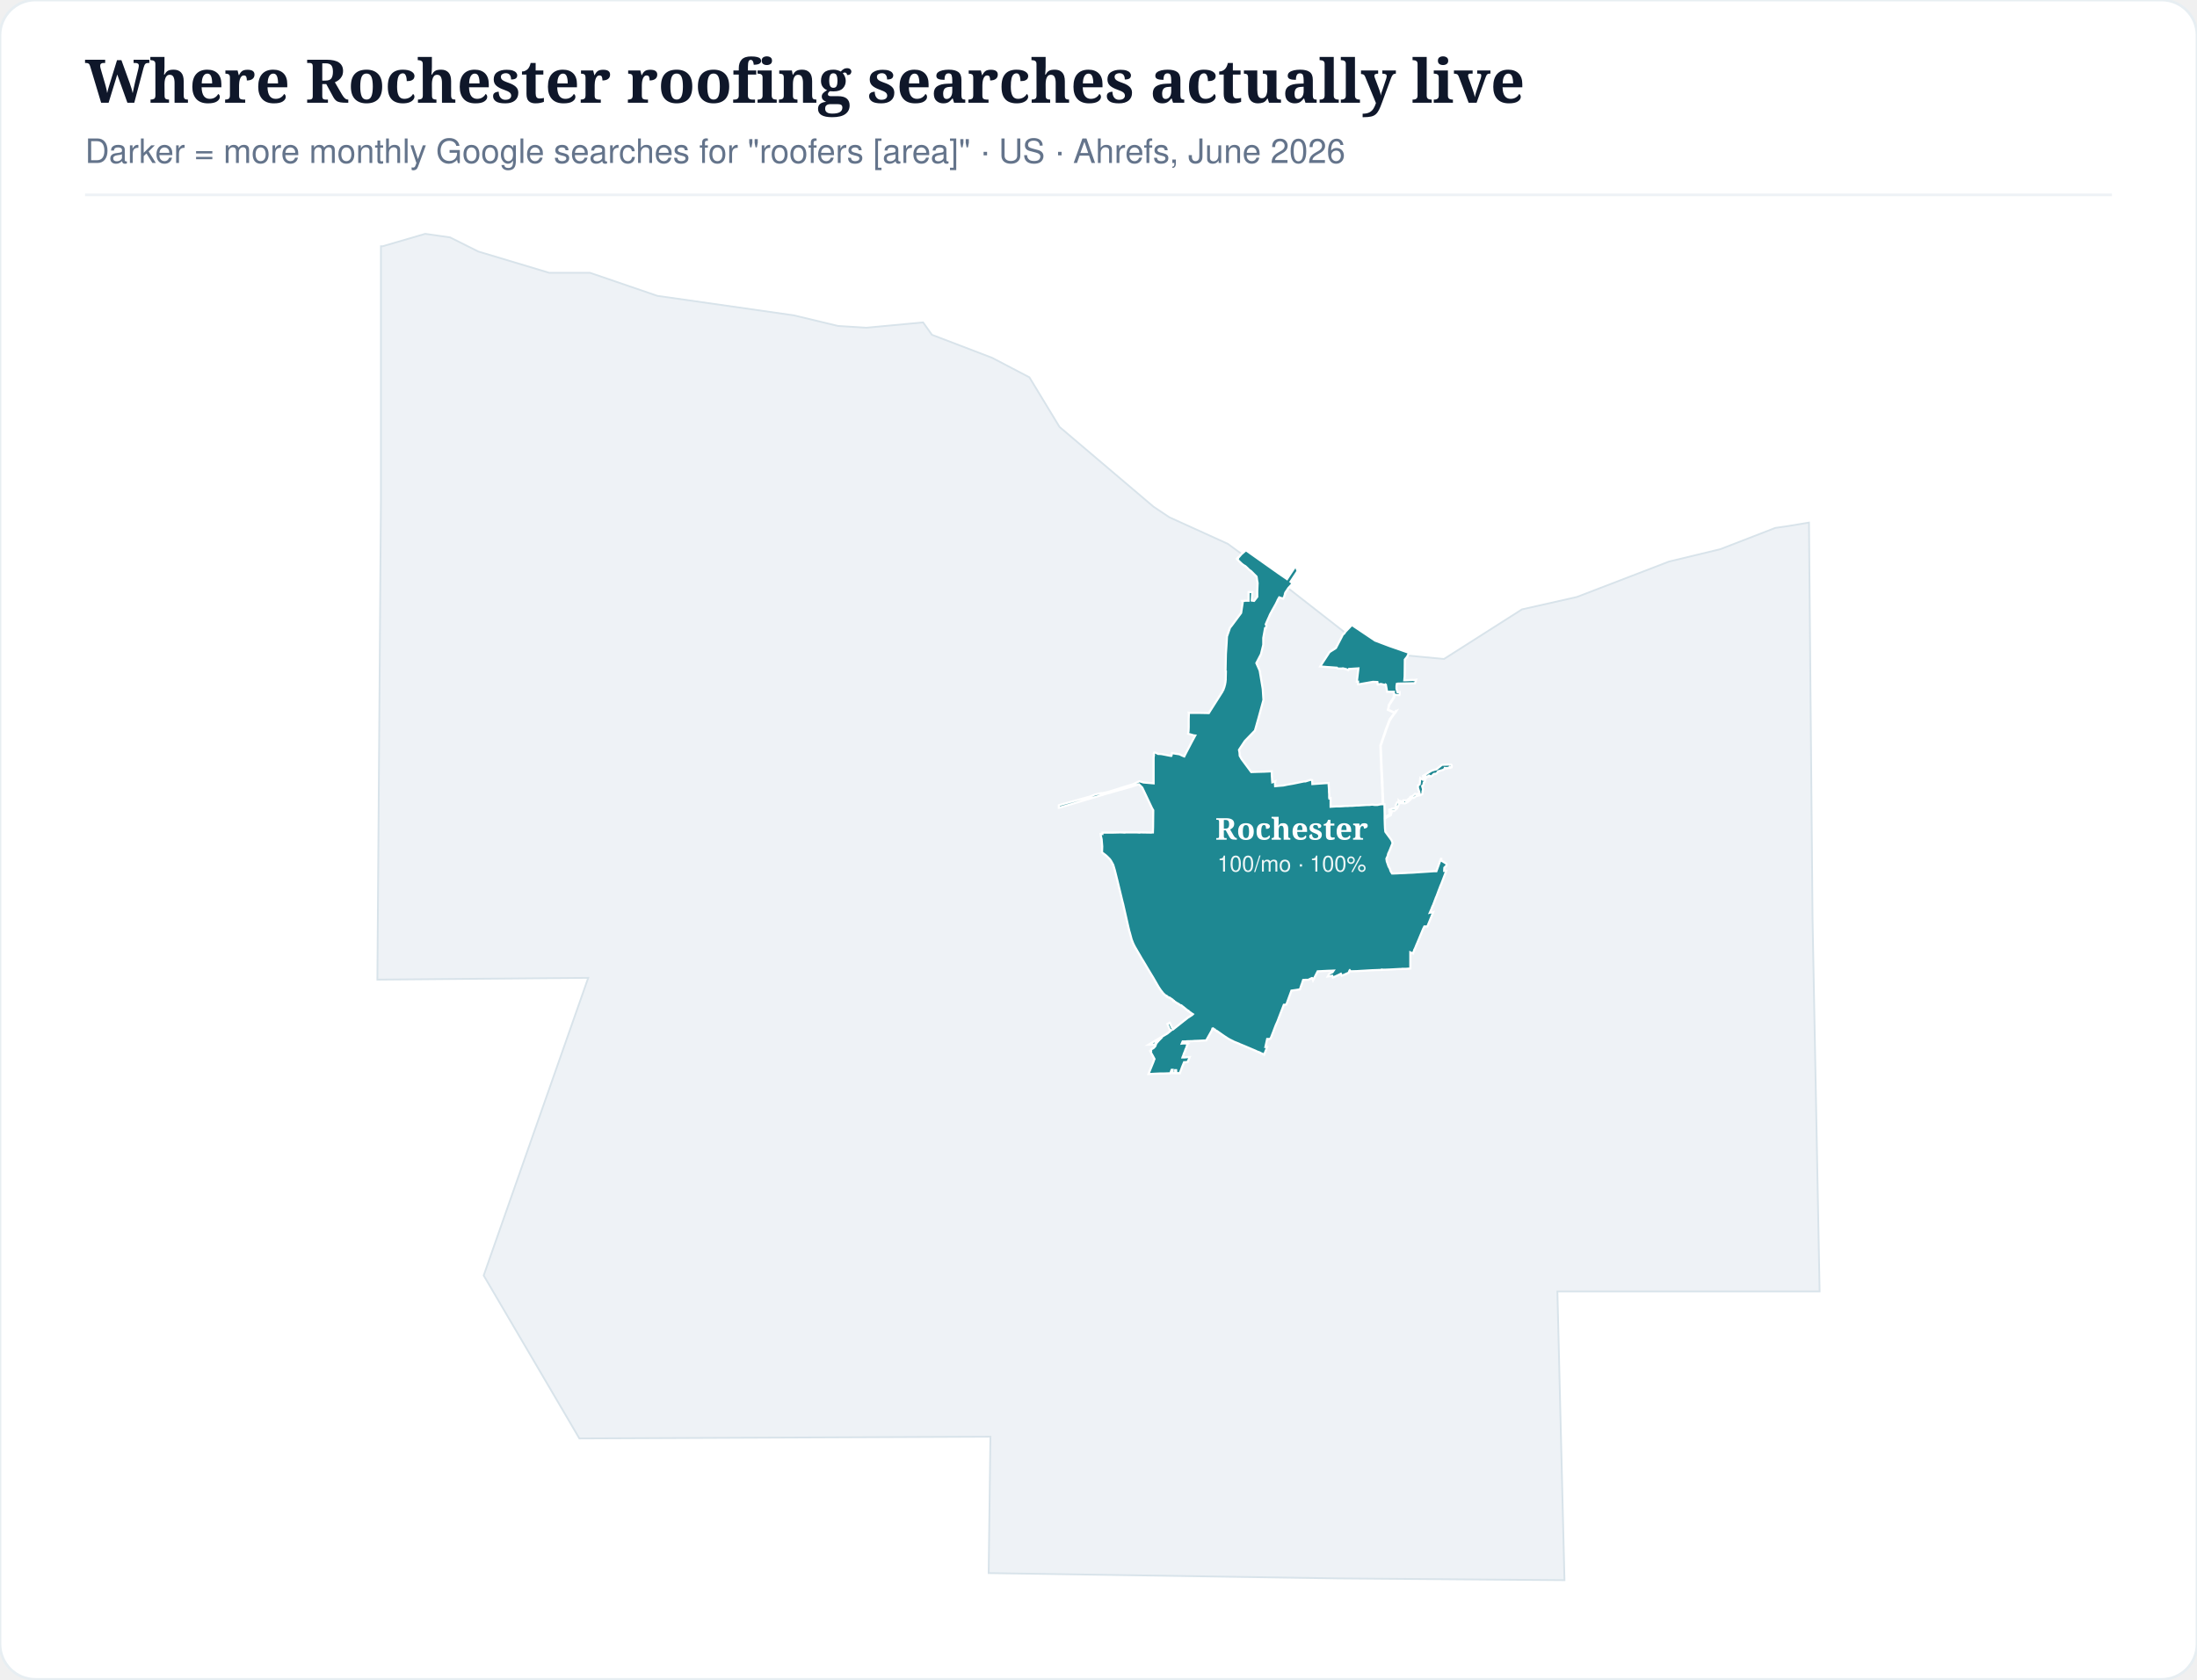
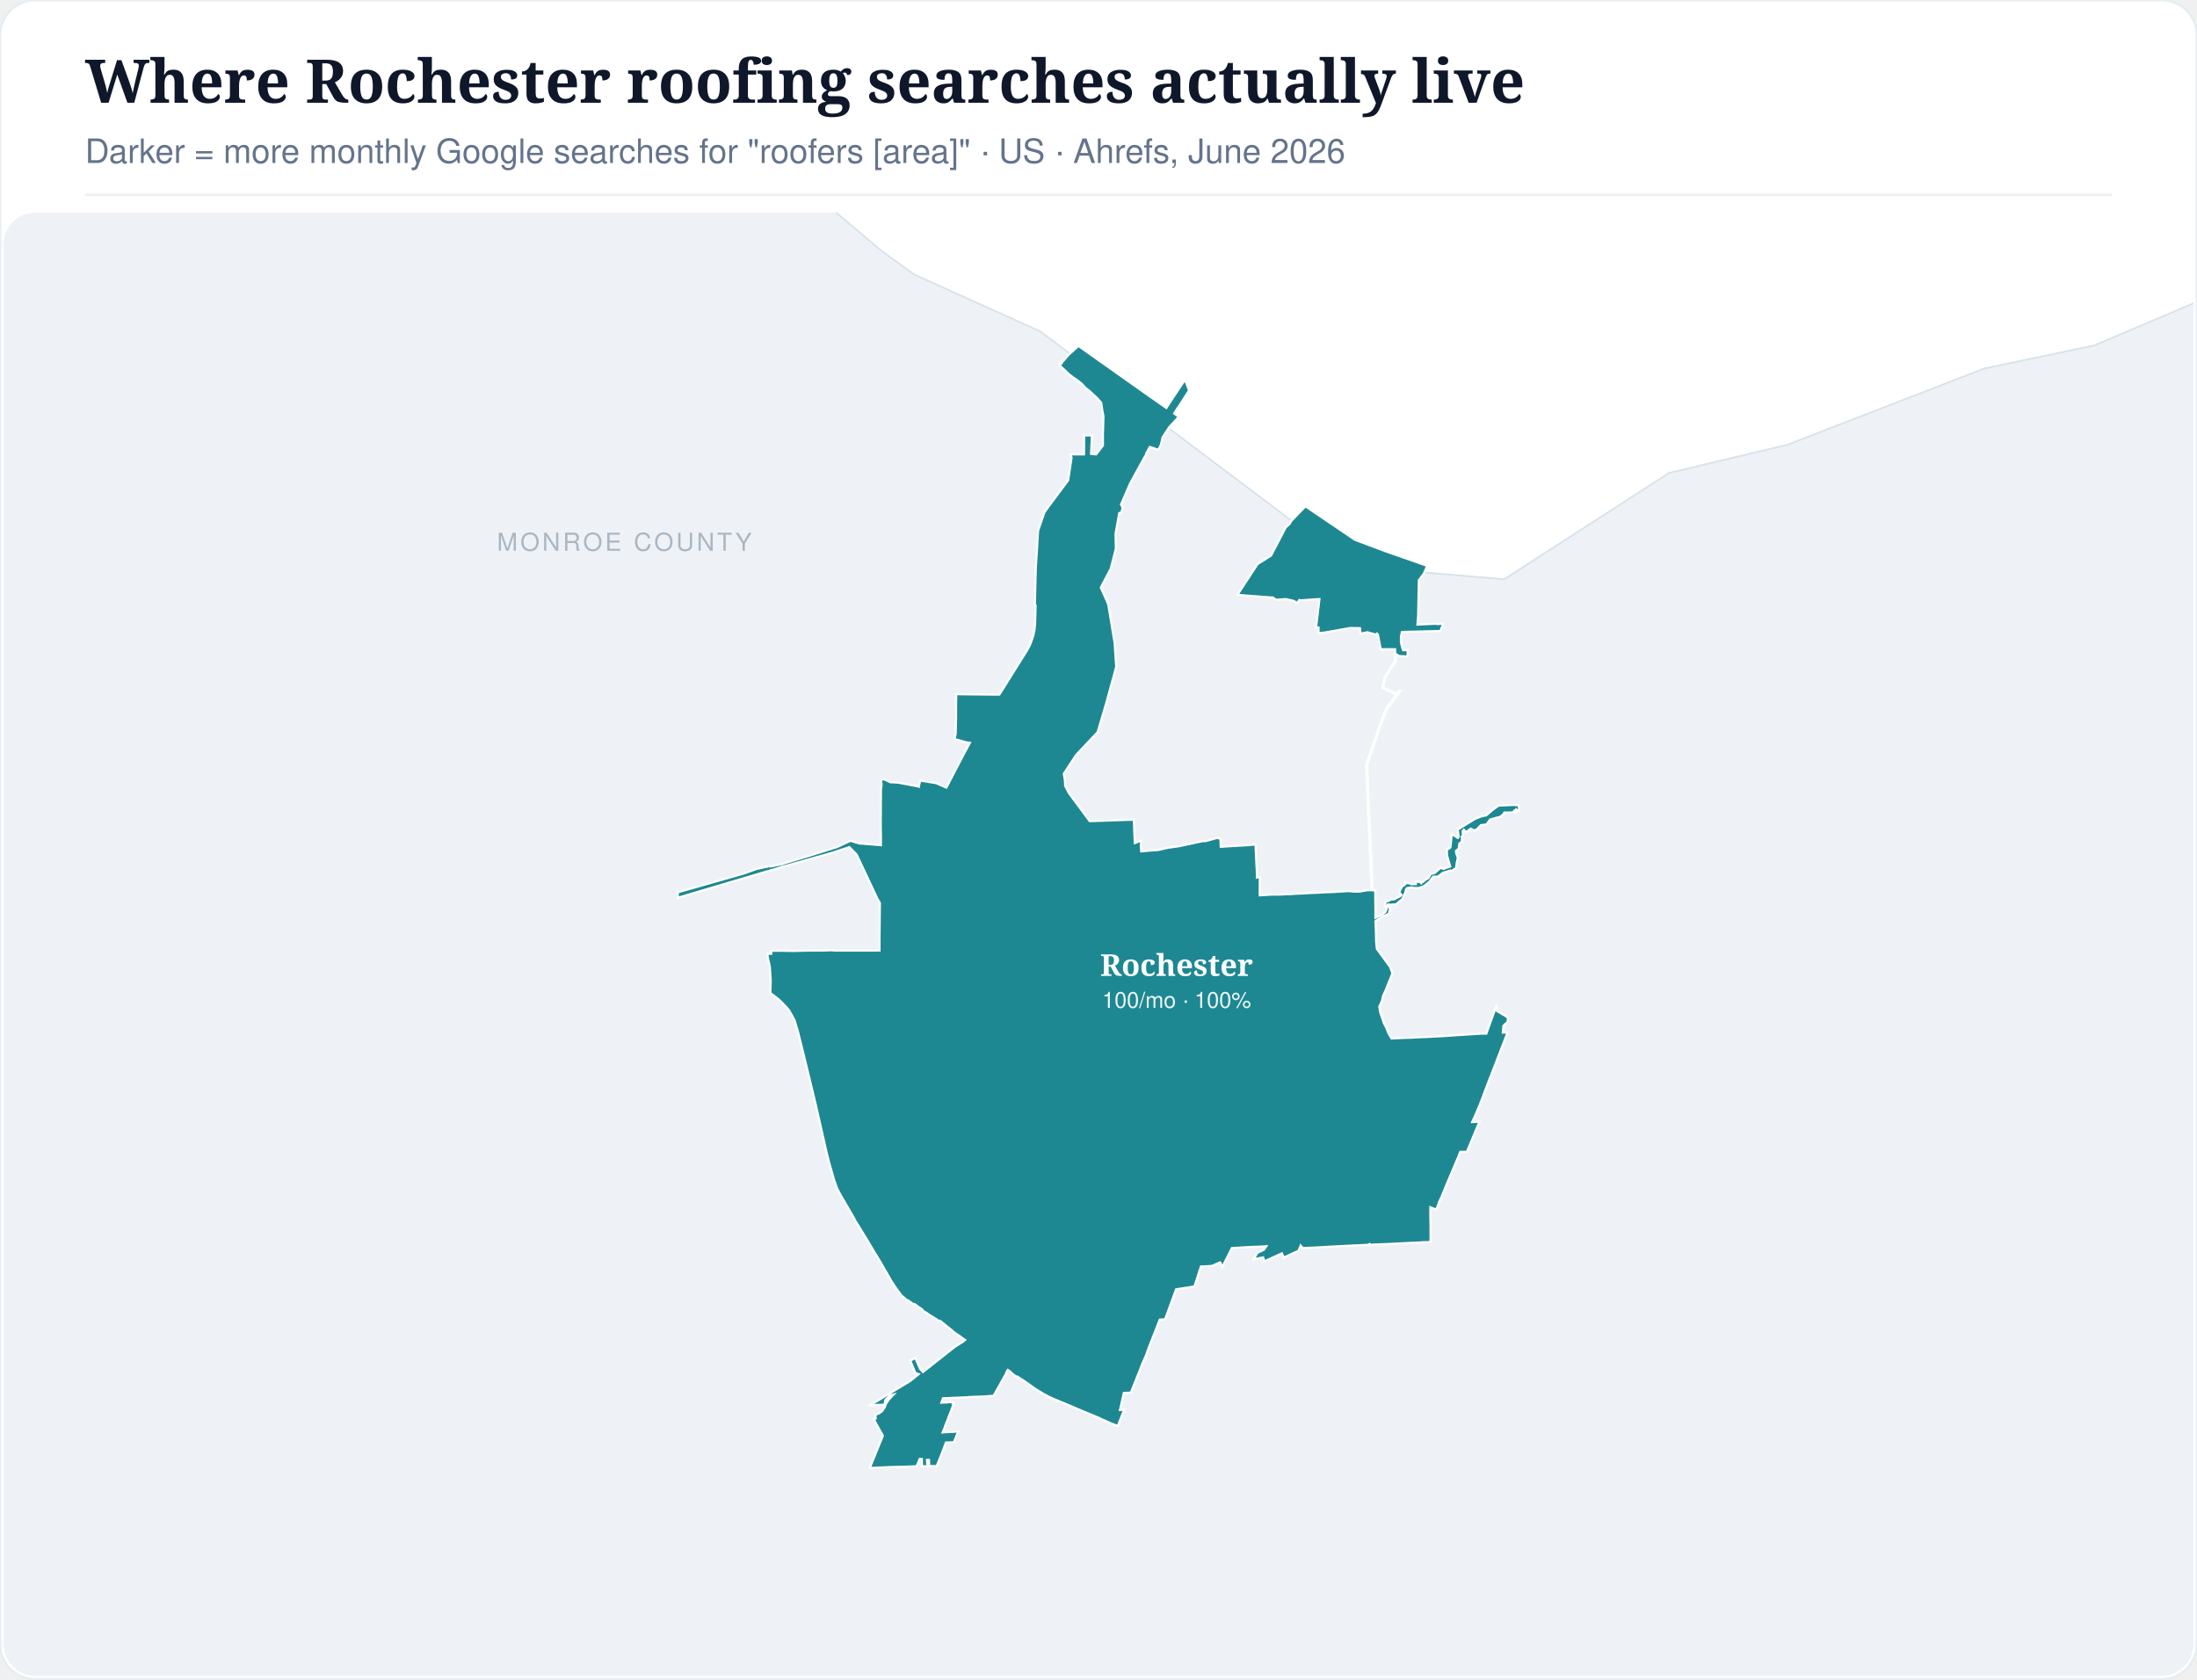
<svg xmlns="http://www.w3.org/2000/svg" viewBox="0 0 1240 948" role="img" width="100%" height="auto">
+   <defs>
+     <clipPath id="map">
+       <rect x="2" y="120" width="1236" height="826" rx="18" />
+     </clipPath>
+   </defs>
  <rect x="0" y="0" width="1240" height="948" rx="20" fill="#ffffff" stroke="#e7eef2" stroke-width="1.5" />
  <text x="48" y="58" font-size="34" font-weight="700" fill="#0f172a" font-family="Georgia, serif">Where Rochester roofing searches actually live</text>
  <text x="48" y="92" font-size="19" fill="#64748b" font-family="-apple-system, Helvetica, Arial, sans-serif">Darker = more monthly Google searches for "roofers [area]" · US · Ahrefs, June 2026</text>
  <line x1="48" y1="110" x2="1192" y2="110" stroke="#eef2f6" stroke-width="1.5" />
-   <path d="M215 139L216 139L240 132L254 134L270 142L310 154L333 154L371 167L448 178L473 184L489 185L521 182L526 189L560 202L581 213L598 241L651 286L660 292L693 307L727 332L759 357L794 370L815 372L859 344L890 337L942 317L971 310L1002 298L1009 297L1021 295L1023 518L1027 729L879 729L883 892L755 891L558 888L559 811L327 812L273 720L332 552L213 553L215 282L215 278L215 139Z" fill="#eef2f6" stroke="#d8e3ea" stroke-width="1" fill-rule="evenodd" />
-   <path d="M597.6 454.6L597.7 454.5L615.0 449.7L618.3 448.4L621.7 447.7L622.1 447.8L622.7 447.6L622.8 447.6L625.3 447.1L625.6 447.0L632.4 444.9L632.6 444.8L638.1 443.1L639.5 442.7L643.1 441.0L645.4 441.7L651.1 442.2L651.1 440.1L651.1 437.0L651.1 436.2L651.1 428.7L651.1 427.7L651.3 426.0L651.2 425.7L651.2 425.3L651.3 424.9L652.0 424.8L652.2 424.9L652.7 425.1L652.9 425.2L653.7 425.6L654.2 425.6L654.3 425.6L654.7 425.6L655.7 425.7L659.8 426.5L660.9 426.7L661.1 426.7L661.2 426.5L661.5 425.1L662.5 425.3L665.7 425.8L667.4 426.6L668.4 427.0L668.6 426.6L669.3 425.2L672.6 418.9L674.6 415.2L673.7 415.1L670.6 414.2L670.6 413.8L670.8 412.8L670.9 410.5L670.9 408.9L670.9 407.5L670.9 406.0L671.0 403.0L670.9 402.3L671.7 402.4L676.1 402.4L681.2 402.5L682.3 402.5L682.9 401.5L689.7 390.8L690.0 390.3L690.2 389.8L690.4 389.3L690.5 389.3L690.7 388.7L690.9 388.2L691.1 387.6L691.2 387.1L691.4 386.5L691.5 385.9L691.5 385.8L691.6 385.4L691.7 384.8L691.7 384.2L691.8 383.9L691.8 382.8L691.9 378.9L691.7 378.7L691.9 369.2L692.3 363.2L692.5 359.3L694.2 354.4L695.3 353.0L700.5 346.0L701.4 340.0L701.0 339.2L701.8 339.2L701.9 339.2L702.1 339.1L702.4 339.2L702.6 339.1L702.6 339.1L703.4 339.1L704.7 339.1L704.7 334.2L706.8 334.2L706.5 339.0L707.8 339.2L707.9 339.1L709.6 336.9L709.6 335.9L709.6 334.4L709.6 333.8L709.8 329.1L709.5 327.5L709.3 326.0L709.2 325.5L708.1 324.4L707.1 323.4L706.1 322.4L705.1 321.7L704.0 320.6L702.9 319.6L701.7 318.9L700.6 318.0L698.2 315.7L698.3 315.5L698.5 315.4L698.4 315.3L698.3 315.4L698.2 315.3L698.4 315.1L698.5 315.2L698.7 315.0L698.8 315.1L698.9 314.9L698.9 314.6L699.2 314.5L699.4 314.3L700.6 312.9L703.2 310.6L722.0 323.9L726.4 326.9L727.3 325.5L731.2 319.6L731.3 319.6L731.8 320.8L732.3 322.2L732.4 322.3L729.3 327.0L729.3 327.0L728.4 328.4L729.6 329.3L727.2 331.9L725.4 334.6L725.4 334.7L725.3 335.2L725.2 335.3L725.2 335.5L725.1 336.0L725.0 336.1L724.9 336.7L724.7 337.0L724.3 337.7L724.2 337.9L723.4 337.7L723.1 337.6L722.0 337.2L721.3 338.4L721.3 338.5L721.2 338.6L721.2 338.7L721.1 338.9L721.0 339.0L721.0 339.2L720.8 339.7L720.7 339.7L719.8 341.5L719.6 341.8L719.0 342.9L718.2 344.3L716.8 346.9L716.3 348.1L715.7 349.4L714.7 351.7L714.4 352.4L714.8 353.2L714.5 354.5L714.0 354.6L713.0 360.1L713.0 364.0L711.7 369.3L709.1 374.3L709.4 375.0L710.6 377.7L711.0 378.7L712.7 388.9L713.1 395.1L710.4 405.0L708.3 412.4L702.6 418.3L699.3 423.3L699.6 424.9L699.7 426.6L700.7 428.4L706.2 435.8L706.6 435.8L709.7 435.7L713.5 435.6L717.8 435.4L717.8 437.2L717.9 438.9L718.0 440.6L718.1 441.6L719.8 441.0L719.6 442.1L719.7 443.8L721.8 443.6L724.3 443.4L726.7 442.9L729.7 442.4L736.0 441.1L736.8 441.1L739.7 440.2L740.6 440.4L740.7 442.6L747.9 442.1L749.9 442.0L749.9 442.5L749.9 443.1L750.1 445.8L750.1 447.0L750.2 448.4L750.2 450.0L750.2 450.2L750.3 450.7L750.6 450.6L751.0 450.5L751.0 452.0L751.0 453.4L751.0 454.6L751.0 455.4L754.1 455.2L756.1 455.2L757.9 455.1L759.4 455.0L760.6 455.0L761.8 454.9L763.1 454.9L764.3 454.8L765.5 454.7L766.7 454.7L768.1 454.6L769.8 454.5L771.4 454.4L772.9 454.4L774.4 454.2L775.9 454.4L777.4 454.4L778.8 454.1L779.5 454.0L780.4 454.0L780.4 453.6L780.3 450.5L780.3 449.7L780.2 448.4L780.2 447.7L780.2 446.3L780.1 444.9L780.0 443.6L780.0 442.7L779.9 441.8L779.9 441.2L779.9 440.9L779.9 440.3L779.9 440.3L779.8 440.1L779.8 440.0L779.8 438.5L779.8 438.0L779.7 436.9L779.7 436.5L779.6 434.8L779.5 433.4L779.5 432.6L779.5 431.0L779.3 427.7L779.2 424.2L779.1 420.8L779.7 419.1L779.7 419.0L779.9 418.3L780.4 417.1L781.0 415.2L781.7 413.2L781.6 413.2L781.7 413.2L782.2 411.6L782.8 410.1L783.4 408.5L784.0 406.9L784.4 406.0L784.9 405.3L786.5 403.2L787.0 402.4L783.3 400.7L783.4 400.2L783.5 400.0L783.8 398.5L783.9 397.9L784.0 397.7L784.4 397.1L784.8 396.4L786.6 393.6L786.6 393.4L786.7 391.4L786.7 390.5L783.5 390.5L782.9 390.5L782.2 386.6L782.1 386.6L781.9 386.4L781.7 386.6L781.7 386.6L781.5 386.6L781.4 386.6L779.4 386.1L777.6 386.4L777.4 385.0L774.9 384.9L768.0 386.1L767.9 386.2L766.5 386.3L766.5 384.8L765.8 384.8L766.7 377.3L765.0 377.4L761.9 377.6L761.4 377.6L760.9 378.3L759.7 377.7L758.0 377.3L757.8 377.3L757.2 377.4L755.5 377.4L755.4 377.4L755.3 377.4L755.1 377.4L755.0 377.3L754.9 377.2L754.6 377.0L754.5 376.9L754.4 376.9L754.3 376.9L754.1 376.9L750.1 376.6L749.9 376.6L748.6 376.5L745.1 376.2L750.4 368.1L754.0 365.8L757.5 359.1L757.8 358.4L758.9 357.4L759.2 356.8L763.0 352.8L776.1 361.6L784.3 364.7L795.2 368.5L794.5 370.1L794.2 370.7L792.9 372.3L792.8 381.8L792.6 384.0L793.4 384.0L797.4 383.8L797.9 383.9L799.3 383.7L799.0 384.6L798.6 385.7L798.6 385.7L789.0 385.9L788.4 386.0L788.2 387.2L788.2 388.7L788.6 390.2L788.8 390.8L790.0 390.7L790.0 391.9L789.8 392.4L787.7 392.3L786.9 391.8L786.9 393.4L786.9 393.7L785.1 396.5L784.6 397.2L784.2 397.8L784.2 397.9L784.0 398.5L783.6 400.0L783.6 400.2L783.6 400.6L787.2 402.3L787.8 401.4L787.9 401.5L788.1 401.4L787.5 402.4L787.4 402.5L786.8 403.2L785.3 405.3L784.3 406.9L783.7 408.5L783.1 410.1L782.7 411.1L782.5 411.6L782.1 412.8L782.0 413.2L781.3 415.2L780.6 417.1L780.2 418.3L780.0 419.0L779.3 420.9L779.6 427.5L779.7 431.0L779.8 432.6L779.8 433.4L779.9 434.8L780.0 436.5L780.0 436.8L780.1 438.5L780.2 440.0L780.2 440.3L780.2 440.3L780.2 440.9L780.3 441.2L780.3 441.8L780.3 442.7L780.3 443.6L780.4 444.9L780.4 446.3L780.5 447.7L780.6 449.7L780.6 450.5L780.7 453.6L780.7 454.0L781.4 454.0L781.4 454.9L781.5 459.6L781.5 461.3L783.4 460.3L784.1 459.8L784.4 459.0L784.5 458.9L784.1 458.2L784.1 457.0L784.9 456.9L785.5 456.5L785.9 456.5L786.3 456.5L788.1 455.6L788.4 455.3L787.7 454.6L788.5 453.0L789.2 452.6L789.4 452.3L789.4 451.9L789.7 452.2L790.4 452.2L790.9 452.4L792.1 452.4L792.1 451.8L792.9 451.8L793.2 451.8L793.5 452.2L793.8 451.9L794.1 451.8L794.1 451.7L794.8 451.1L795.4 450.8L796.0 449.8L797.2 449.4L798.7 448.1L799.5 448.4L799.8 448.2L801.0 447.9L801.2 447.8L801.0 446.9L800.3 444.8L800.3 443.3L800.7 443.1L801.0 442.9L801.2 442.8L801.3 442.5L801.6 439.2L803.2 440.2L803.3 440.2L803.3 440.1L803.3 440.0L803.3 440.0L803.3 440.0L803.4 439.9L803.4 439.9L803.4 439.9L803.4 439.8L803.5 439.8L803.2 438.0L807.9 435.1L809.7 434.5L810.7 434.3L812.4 432.9L813.9 431.7L814.7 431.7L817.8 431.6L817.9 431.6L818.2 431.6L818.5 431.6L818.9 431.6L819.0 431.6L819.1 431.7L819.3 431.9L819.4 432.1L819.4 432.2L819.4 432.2L819.4 432.3L819.3 432.3L819.3 432.3L819.3 432.4L819.3 432.4L819.3 432.5L819.4 432.5L819.4 432.6L819.4 432.7L819.3 432.8L819.3 432.9L819.3 433.0L819.3 433.0L819.2 433.0L819.2 433.1L819.1 433.1L819.0 433.2L819.0 433.2L818.8 433.1L818.7 433.0L818.7 432.9L818.6 432.8L818.6 432.7L818.5 432.9L818.4 432.9L818.2 432.9L817.9 433.3L817.9 433.3L818.2 433.2L818.3 433.2L818.4 433.2L818.5 433.2L818.6 433.3L818.6 433.3L818.5 433.4L818.5 433.4L818.4 433.5L818.2 433.5L818.2 433.5L817.6 433.5L817.1 433.5L816.8 433.5L816.8 433.5L816.6 433.6L815.9 433.6L815.6 433.5L815.5 433.5L815.5 433.6L815.5 433.6L815.3 434.0L814.5 434.6L811.7 435.4L810.8 436.7L809.3 436.9L808.2 438.0L807.6 438.3L806.6 437.8L806.5 437.9L806.4 437.9L806.4 438.0L806.3 438.0L806.3 438.1L806.3 438.2L806.3 438.2L806.3 438.3L806.2 438.3L806.2 438.4L806.1 438.4L806.0 438.4L806.0 438.4L805.9 438.3L805.4 438.7L804.8 438.1L804.5 438.5L804.6 439.6L804.2 439.9L804.3 440.9L804.2 441.3L803.6 441.7L803.5 442.3L803.4 443.1L802.7 443.7L802.8 444.0L802.8 444.3L803.2 445.5L802.9 446.8L802.8 448.2L801.5 449.0L801.2 448.9L801.2 448.9L800.2 449.2L799.3 449.4L798.0 450.4L796.7 450.5L796.4 450.9L795.9 451.6L794.4 452.8L794.4 452.8L793.7 453.2L792.8 453.5L791.5 453.4L791.0 453.3L790.3 453.4L790.1 453.4L789.7 453.5L789.5 453.9L789.4 454.5L788.5 456.4L786.9 457.8L786.1 457.8L785.5 457.8L784.8 457.8L784.6 458.3L785.4 458.7L785.0 460.2L783.0 461.2L782.1 461.8L781.5 462.2L781.6 465.4L781.7 467.6L781.9 469.5L785.4 474.3L786.0 475.9L784.2 480.4L783.5 481.9L783.2 483.2L782.5 484.7L782.7 486.2L783.2 487.6L783.7 489.1L784.4 490.3L784.9 491.8L785.7 493.1L786.1 493.1L788.8 493.0L790.5 492.9L790.8 492.9L793.3 492.8L794.8 492.7L797.4 492.6L800.0 492.4L803.3 492.2L809.3 491.8L809.4 491.8L809.6 491.8L809.7 491.8L810.1 491.8L810.7 491.8L813.0 485.5L813.5 484.3L813.5 485.8L816.1 487.4L816.5 487.9L816.2 489.0L815.9 489.1L815.7 489.3L815.2 489.8L815.1 491.6L815.1 491.6L815.3 491.6L815.9 491.6L816.3 491.6L816.3 491.6L815.9 492.6L813.7 498.4L813.5 498.9L812.9 500.3L812.5 501.4L812.1 502.4L811.4 504.3L810.6 506.4L810.5 506.5L810.0 507.9L809.7 508.6L809.5 509.3L809.3 509.7L809.2 509.9L809.1 510.2L809.1 510.4L809.0 510.6L808.5 511.6L808.3 512.1L807.8 513.4L807.0 515.2L807.4 515.1L808.6 515.1L808.9 515.0L805.6 523.0L805.2 523.0L804.5 523.0L803.9 523.0L803.7 523.4L803.3 524.2L799.8 532.6L799.7 532.9L799.6 533.0L799.0 534.5L798.9 534.8L798.7 535.2L798.6 535.5L798.6 535.6L798.5 535.7L798.4 535.8L798.2 536.2L798.1 536.7L797.5 538.0L797.5 538.2L796.7 537.9L796.0 537.6L796.0 537.7L796.0 539.9L796.0 542.4L796.0 545.9L796.0 546.7L795.3 546.8L794.8 546.8L793.5 546.9L793.2 546.9L793.1 546.9L792.7 546.9L791.7 546.9L791.2 546.9L790.9 547.0L790.6 547.0L790.5 547.0L789.8 547.0L784.2 547.3L781.5 547.4L780.7 547.4L780.2 547.5L780.0 547.3L779.6 547.4L779.6 547.5L774.3 547.7L769.1 548.0L765.8 548.2L762.3 548.3L761.8 547.7L761.7 547.8L761.2 549.1L757.3 550.8L757.3 550.8L756.9 549.9L756.8 549.7L756.2 550.0L755.6 550.3L754.3 550.9L752.3 551.8L751.9 550.8L749.4 551.2L750.3 549.6L751.3 549.2L752.1 548.8L752.2 548.6L752.7 547.9L750.3 548.0L749.8 548.0L747.9 548.1L743.9 548.3L743.7 548.3L741.8 552.0L741.7 552.2L741.3 553.0L741.1 553.4L741.0 553.1L741.0 553.1L740.9 552.9L740.7 552.2L740.5 552.1L740.5 552.1L739.8 552.4L739.0 552.8L738.6 553.0L738.4 553.1L737.1 553.1L737.0 553.1L735.5 553.2L735.2 554.1L735.1 554.4L734.7 555.7L734.6 555.8L734.0 557.6L733.7 558.5L731.1 558.9L728.9 559.2L726.0 567.1L725.5 567.1L724.9 567.2L724.6 567.2L721.8 574.5L721.0 576.6L720.1 578.6L719.1 581.2L719.0 581.5L718.7 582.3L717.4 585.6L717.0 586.4L716.2 586.5L715.2 586.5L714.6 589.2L714.2 591.0L715.2 591.0L714.6 592.6L713.5 595.3L713.4 595.2L713.3 595.2L713.3 595.2L713.2 595.1L713.1 595.1L713.0 595.1L713.0 595.0L712.9 595.0L712.9 595.0L712.7 594.9L712.6 594.9L712.4 594.8L712.2 594.7L712.1 594.7L711.9 594.6L711.9 594.6L711.8 594.6L711.4 594.3L711.3 594.3L711.2 594.3L711.1 594.2L711.0 594.2L710.7 594.1L710.7 594.0L709.1 593.4L709.0 593.3L709.0 593.3L708.8 593.2L702.9 590.7L702.7 590.6L699.5 589.3L699.4 589.2L696.4 588.0L695.7 587.6L695.2 587.4L694.7 587.1L694.2 586.9L693.7 586.6L692.5 585.9L692.0 585.5L691.9 585.5L689.7 584.0L688.3 583.0L688.0 582.8L687.3 582.3L687.3 582.4L687.3 582.4L687.2 582.4L687.1 582.4L687.0 582.3L686.9 582.3L686.8 582.2L686.3 581.8L686.1 581.7L686.0 581.6L685.9 581.6L685.8 581.5L685.7 581.4L685.7 581.3L685.6 581.3L685.5 581.2L685.4 581.1L685.3 581.0L685.2 581.0L685.2 580.9L684.8 580.6L684.6 580.5L684.5 580.6L684.4 580.8L684.3 580.8L684.3 581.0L684.1 581.3L684.1 581.4L684.1 581.5L684.0 581.6L684.0 581.7L683.9 581.8L680.8 587.3L679.0 587.4L677.0 587.5L674.4 587.6L674.2 587.6L674.1 587.6L673.2 587.7L669.8 587.8L669.3 587.9L667.5 587.9L667.4 588.1L667.0 589.1L667.9 589.0L668.3 589.0L668.8 589.0L669.3 589.0L669.9 588.9L670.2 588.9L670.1 589.3L670.4 589.3L670.3 589.4L670.1 590.0L669.9 590.4L669.7 590.9L669.7 591.1L669.6 591.3L669.4 591.8L669.2 592.2L669.0 592.7L669.0 592.7L668.9 592.9L668.9 593.2L668.7 593.6L668.5 594.0L668.4 594.3L668.3 594.5L668.1 595.0L667.9 595.7L667.5 596.6L667.4 596.9L668.8 596.9L669.7 596.8L669.8 596.8L670.0 596.8L670.6 596.7L671.5 596.7L670.3 599.5L669.7 599.5L669.6 599.5L669.4 599.6L668.3 599.6L667.1 602.5L666.7 603.7L666.1 605.2L665.9 605.7L665.9 605.8L664.4 605.8L663.9 605.8L663.8 604.1L663.3 604.1L663.3 605.8L662.1 605.8L661.9 605.8L661.9 604.1L661.9 603.9L661.3 603.9L661.0 604.6L661.0 604.7L660.5 605.9L659.2 605.9L656.5 606.0L654.4 606.0L652.0 606.1L648.6 606.3L648.2 606.3L651.0 599.4L651.2 598.8L651.6 597.8L651.2 597.0L650.9 596.5L650.6 595.9L650.4 595.6L650.3 595.4L650.0 594.9L649.6 594.1L649.5 593.9L649.4 593.8L649.2 593.4L649.7 593.3L649.7 593.1L649.7 593.0L649.7 592.3L649.8 592.2L650.2 592.1L650.3 592.0L650.3 592.0L650.4 592.0L650.4 592.0L650.4 592.0L650.5 591.9L650.5 591.9L650.7 591.8L650.7 591.8L650.8 591.8L650.8 591.8L650.8 591.8L651.2 591.5L651.3 591.4L651.5 591.2L651.8 590.8L651.8 590.7L652.0 590.5L652.0 590.5L652.0 590.3L652.1 590.3L652.1 590.2L652.1 590.2L652.1 590.2L652.1 590.2L652.2 590.1L652.2 590.1L652.2 590.0L652.2 589.9L652.2 589.9L652.3 589.8L652.3 589.8L652.3 589.7L652.3 589.7L652.3 589.6L652.4 589.5L652.4 589.5L652.4 589.4L652.5 589.3L652.7 589.0L653.1 588.4L653.4 588.1L654.1 587.3L654.5 586.9L653.8 587.1L653.4 587.3L652.4 588.2L652.3 588.3L652.3 588.4L652.2 588.5L652.2 588.7L652.1 589.2L652.1 589.3L652.1 589.4L652.0 589.5L651.9 589.6L651.8 589.6L651.7 589.6L648.3 589.7L658.9 583.4L661.1 581.6L660.2 581.2L658.9 578.0L660.2 577.3L661.5 580.1L662.2 581.0L670.4 574.5L670.5 574.4L670.8 574.3L670.9 574.2L672.9 572.9L673.0 572.8L673.3 572.5L672.2 571.8L672.1 571.7L672.1 571.7L672.0 571.6L671.5 571.3L671.3 571.1L670.7 570.8L670.7 570.7L670.6 570.7L670.5 570.5L670.4 570.5L670.1 570.2L670.0 570.2L669.7 569.9L669.6 569.9L669.4 569.7L669.3 569.6L669.2 569.5L669.0 569.3L668.8 569.2L668.1 568.6L667.6 568.2L667.4 568.1L667.0 567.8L666.9 567.6L666.7 567.5L666.1 567.4L665.6 567.0L665.6 567.0L665.5 566.9L665.3 566.8L665.2 566.8L665.1 566.7L665.0 566.6L664.9 566.6L664.6 566.4L664.5 566.3L664.4 566.3L663.5 565.7L663.2 565.5L662.9 565.3L662.8 565.2L662.7 565.2L662.6 565.1L662.5 565.1L662.5 565.0L662.4 565.0L662.4 565.0L662.2 564.9L662.1 564.8L662.1 564.7L662.1 564.6L662.1 564.6L662.0 564.5L661.8 564.3L661.4 564.0L660.9 563.7L660.5 563.4L660.3 563.3L660.2 563.3L660.2 563.2L660.0 563.1L660.0 563.1L659.7 563.1L659.6 563.1L659.4 562.9L659.1 562.7L659.1 562.7L659.0 562.7L659.0 562.7L658.7 562.4L658.6 562.6L656.6 560.8L655.1 558.9L653.9 557.1L650.9 551.9L648.9 548.6L647.4 546.1L646.7 544.9L644.6 541.4L644.5 541.3L644.0 540.4L640.5 534.4L639.6 532.6L638.7 530.3L637.6 526.2L637.5 526.0L636.8 523.1L633.9 510.3L633.6 509.2L633.6 509.2L633.5 508.8L630.6 496.8L629.2 491.2L628.3 488.2L627.7 487.1L627.2 486.2L626.9 485.7L626.3 484.9L624.8 483.4L624.0 482.7L622.0 481.2L622.0 480.9L622.1 477.8L621.8 474.2L621.8 473.9L621.3 471.7L621.2 470.8L621.6 470.8L621.8 470.8L622.1 470.8L622.2 470.8L622.2 470.0L625.0 470.0L628.1 470.0L632.3 469.9L632.6 469.9L634.9 470.0L635.2 469.9L635.6 469.9L637.2 469.9L637.9 469.9L639.1 469.9L640.4 469.9L641.6 469.9L643.2 470.0L643.3 469.9L643.5 469.9L649.8 470.0L650.4 469.9L650.7 469.9L650.8 467.0L650.9 457.4L650.2 456.2L644.7 444.6L642.8 442.7L638.4 444.1L632.6 445.8L632.3 445.8L625.5 447.8L625.3 447.8L622.9 448.5L622.7 448.6L622.1 448.8L621.6 448.9L621.6 448.9L597.7 456.0L597.6 456.0L597.6 454.6Z" fill="#1e8892" stroke="#ffffff" stroke-width="1.2" />
-   <text x="729.1" y="474.0" text-anchor="middle" font-size="17" font-weight="700" fill="#ffffff" font-family="Georgia, serif" style="paint-order:stroke;stroke:none;stroke-width:3px">Rochester</text>
-   <text x="729.1" y="492.0" text-anchor="middle" font-size="12.5" fill="rgba(255,255,255,0.92)" font-family="-apple-system, Helvetica, Arial, sans-serif" style="paint-order:stroke;stroke:none;stroke-width:3px">100/mo · 100%</text>
+   <g clip-path="url(#map)">
+     <path d="M-437 -172L-434 -172L-383 -187L-352 -183L-318 -165L-234 -141L-184 -141L-101 -113L62 -89L116 -75L150 -73L219 -80L228 -66L302 -38L348 -13L383 45L498 142L516 155L587 187L660 242L729 294L802 323L849 327L942 267L1009 251L1120 208L1182 195L1248 167L1264 166L1290 162L1294 640L1302 1091L985 1091L993 1441L720 1438L297 1433L301 1268L-198 1270L-312 1072L-187 713L-441 715L-437 135L-437 125L-437 -172Z" fill="#eef2f6" stroke="#d8e3ea" stroke-width="1" fill-rule="evenodd" />
+     <text x="352.4" y="310.9" text-anchor="middle" font-size="14" letter-spacing="1.5" fill="#aab6c2" font-family="-apple-system, Helvetica, Arial, sans-serif">MONROE COUNTY</text>
+     <path d="M382.5 503.7L382.9 503.6L419.8 493.1L427.0 490.5L434.1 489.0L435.0 489.1L436.3 488.8L436.5 488.8L441.8 487.7L442.5 487.4L457.0 483.0L457.6 482.8L469.4 479.1L472.3 478.2L480.0 474.6L484.9 476.1L497.2 477.1L497.2 472.7L497.1 466.0L497.1 464.3L497.2 448.3L497.2 446.1L497.6 442.4L497.3 441.8L497.3 441.0L497.7 440.0L499.0 439.9L499.6 440.2L500.5 440.6L501.1 440.9L502.7 441.6L503.8 441.6L504.0 441.6L504.9 441.7L507.0 441.8L515.9 443.5L518.1 443.9L518.6 444.1L518.7 443.5L519.4 440.6L521.7 441.0L528.4 442.1L532.0 443.7L534.1 444.6L534.6 443.8L536.1 440.8L543.2 427.2L547.4 419.3L545.6 419.1L538.9 417.2L538.9 416.3L539.4 414.3L539.5 409.3L539.6 405.9L539.6 402.8L539.6 399.6L539.7 393.3L539.6 391.8L541.2 391.9L550.7 392.0L561.5 392.1L564.0 392.1L565.3 390.1L579.7 367.1L580.3 366.0L580.9 364.9L581.4 363.9L581.4 363.8L581.9 362.6L582.3 361.5L582.7 360.3L583.1 359.1L583.4 357.9L583.6 356.7L583.7 356.4L583.9 355.5L584.0 354.2L584.1 353.0L584.2 352.4L584.3 349.9L584.5 341.7L584.1 341.2L584.6 320.8L585.4 308.0L585.9 299.6L589.5 289.2L591.7 286.1L602.9 271.1L604.8 258.3L604.1 256.5L605.6 256.5L605.9 256.5L606.4 256.4L607.0 256.5L607.3 256.5L607.4 256.5L609.1 256.5L611.8 256.5L611.9 245.8L616.3 245.8L615.8 256.2L618.6 256.5L618.8 256.3L622.5 251.5L622.5 249.6L622.5 246.4L622.5 245.0L622.8 235.0L622.1 231.4L621.7 228.3L621.5 227.3L619.3 224.8L617.0 222.7L614.8 220.6L612.8 219.1L610.5 216.6L608.1 214.7L605.6 213.0L603.2 211.1L598.0 206.2L598.3 205.8L598.6 205.6L598.4 205.5L598.2 205.6L597.9 205.3L598.4 204.8L598.7 205.1L599.0 204.7L599.3 204.9L599.5 204.6L599.4 203.9L600.1 203.8L600.6 203.2L603.2 200.2L608.7 195.3L649.0 223.8L658.3 230.3L660.2 227.3L668.7 214.5L668.9 214.7L669.9 217.2L671.0 220.1L671.2 220.3L664.7 230.4L664.6 230.4L662.7 233.4L665.3 235.3L660.0 241.0L656.2 246.8L656.1 246.9L655.9 248.0L655.9 248.2L655.8 248.7L655.5 249.7L655.5 249.8L655.1 251.3L654.8 251.9L654.0 253.4L653.7 253.9L652.0 253.3L651.4 253.1L649.0 252.3L647.5 254.8L647.5 255.0L647.3 255.2L647.2 255.4L647.0 255.8L646.9 256.2L646.8 256.7L646.3 257.6L646.2 257.7L644.1 261.5L643.7 262.2L642.4 264.6L640.8 267.5L637.8 273.0L636.7 275.5L635.4 278.5L633.4 283.2L632.7 284.8L633.6 286.6L632.9 289.3L631.7 289.6L629.6 301.4L629.8 309.7L626.9 321.0L621.3 331.7L622.0 333.2L624.6 339.0L625.5 341.2L629.1 363.0L630.0 376.4L624.2 397.5L619.5 413.3L607.4 426.1L600.4 436.8L601.0 440.2L601.2 443.7L603.3 447.7L615.0 463.5L615.9 463.5L622.5 463.3L630.8 463.0L639.9 462.7L640.1 466.4L640.2 470.1L640.4 473.7L640.5 475.9L644.2 474.5L643.9 477.1L644.1 480.6L648.5 480.2L653.8 479.8L659.0 478.6L665.4 477.7L678.9 474.8L680.5 474.8L686.9 473.0L688.8 473.4L689.0 478.0L704.4 477.1L708.6 476.7L708.7 477.8L708.7 479.0L709.0 484.9L709.1 487.6L709.3 490.6L709.4 493.8L709.4 494.4L709.4 495.4L710.2 495.2L711.1 495.1L711.0 498.2L711.0 501.2L711.0 503.8L711.0 505.4L717.7 505.0L722.0 505.0L725.7 504.8L728.9 504.7L731.6 504.5L734.2 504.4L736.9 504.3L739.5 504.1L742.1 504.0L744.7 503.9L747.7 503.7L751.4 503.6L754.7 503.4L757.9 503.2L761.1 503.0L764.2 503.3L767.5 503.3L770.6 502.7L772.1 502.5L774.1 502.5L774.1 501.6L773.8 495.0L773.7 493.2L773.6 490.6L773.6 489.1L773.5 486.0L773.4 482.9L773.1 480.1L773.1 478.2L773.0 476.2L772.9 475.1L772.9 474.3L772.8 473.2L772.8 473.1L772.8 472.6L772.8 472.5L772.7 469.2L772.6 468.1L772.4 465.7L772.4 465.0L772.3 461.3L772.1 458.3L772.1 456.6L772.0 453.2L771.7 446.0L771.4 438.7L771.1 431.4L772.5 427.7L772.5 427.5L773.0 426.1L773.9 423.5L775.3 419.4L776.8 415.2L776.5 415.2L776.8 415.1L777.8 411.7L779.1 408.4L780.3 405.0L781.6 401.5L782.6 399.7L783.5 398.1L787.0 393.7L788.0 392.0L780.2 388.3L780.4 387.2L780.5 386.8L781.2 383.6L781.5 382.4L781.6 381.9L782.6 380.5L783.5 379.1L787.3 373.0L787.3 372.6L787.4 368.3L787.4 366.5L780.6 366.5L779.3 366.5L777.7 358.2L777.5 358.1L777.2 357.7L776.9 358.1L776.8 358.2L776.4 358.1L776.1 358.1L771.8 356.9L767.9 357.7L767.6 354.6L762.1 354.5L747.4 357.1L747.2 357.1L744.2 357.4L744.2 354.2L742.8 354.2L744.7 338.2L740.9 338.4L734.4 338.9L733.3 338.7L732.3 340.3L729.8 339.1L725.9 338.2L725.6 338.2L724.3 338.3L720.7 338.5L720.5 338.5L720.2 338.4L719.9 338.3L719.6 338.2L719.4 338.0L718.8 337.5L718.5 337.4L718.3 337.3L718.0 337.2L717.7 337.3L709.1 336.6L708.8 336.6L705.8 336.4L698.4 335.8L709.8 318.4L717.4 313.6L724.9 299.2L725.7 297.7L728.0 295.6L728.7 294.2L736.8 285.8L764.7 304.7L782.3 311.3L805.5 319.4L804.1 322.7L803.5 324.0L800.8 327.5L800.4 347.8L800.0 352.6L801.8 352.5L810.3 352.1L811.5 352.3L814.5 352.0L813.9 353.7L813.0 356.1L812.9 356.2L792.5 356.7L791.2 356.8L790.7 359.4L790.7 362.6L791.5 365.9L792.0 367.1L794.4 366.8L794.5 369.5L794.1 370.6L789.6 370.3L787.9 369.2L787.9 372.6L787.9 373.2L783.9 379.3L783.0 380.8L782.1 382.1L782.0 382.4L781.7 383.6L780.9 386.8L780.8 387.3L780.8 388.1L788.5 391.7L789.8 389.8L790.1 389.9L790.4 389.9L789.1 391.8L788.9 392.1L787.8 393.7L784.4 398.1L782.3 401.5L781.0 405.0L779.7 408.4L778.9 410.5L778.5 411.7L777.6 414.2L777.3 415.1L775.9 419.4L774.5 423.5L773.6 426.1L773.1 427.5L771.7 431.6L772.2 445.8L772.5 453.2L772.6 456.6L772.7 458.3L772.8 461.3L773.0 465.0L773.0 465.7L773.3 469.2L773.5 472.5L773.6 473.1L773.6 473.2L773.6 474.3L773.7 475.1L773.7 476.2L773.7 478.3L773.8 480.2L773.9 482.9L774.1 485.9L774.2 489.0L774.3 493.2L774.4 494.9L774.5 501.6L774.7 502.6L776.1 502.5L776.2 504.3L776.3 514.4L776.3 518.1L780.4 516.1L781.8 514.9L782.6 513.1L782.7 513.0L781.9 511.5L781.9 508.9L783.6 508.6L784.9 507.8L785.7 507.7L786.7 507.7L790.4 505.8L791.0 505.2L789.7 503.7L791.3 500.4L792.8 499.5L793.3 498.7L793.3 497.9L794.0 498.5L795.5 498.6L796.5 499.1L799.1 499.1L799.1 497.7L800.8 497.8L801.4 497.8L802.1 498.6L802.8 498.0L803.2 497.7L803.4 497.6L804.9 496.3L806.2 495.7L807.4 493.5L809.9 492.7L813.0 489.9L814.9 490.5L815.6 490.1L818.0 489.3L818.5 489.1L818.0 487.4L816.7 482.8L816.6 479.6L817.5 479.2L818.1 478.8L818.6 478.4L818.7 477.8L819.4 470.8L822.8 473.0L822.9 472.8L823.0 472.7L823.0 472.6L823.1 472.5L823.1 472.5L823.1 472.3L823.2 472.3L823.2 472.2L823.3 472.1L823.3 472.0L822.7 468.3L832.8 462.1L836.6 460.7L838.8 460.3L842.4 457.2L845.7 454.8L847.5 454.7L854.0 454.4L854.2 454.4L855.0 454.4L855.6 454.5L856.4 454.5L856.6 454.6L856.8 454.7L857.2 455.1L857.4 455.6L857.5 455.7L857.5 455.8L857.4 455.9L857.3 455.9L857.3 456.0L857.3 456.2L857.3 456.2L857.3 456.4L857.4 456.5L857.5 456.7L857.5 456.8L857.3 457.1L857.2 457.2L857.2 457.4L857.1 457.4L857.1 457.5L857.0 457.7L856.9 457.7L856.7 457.8L856.6 457.8L856.3 457.7L856.0 457.5L855.9 457.2L855.8 457.0L855.7 456.9L855.5 457.2L855.4 457.3L854.9 457.4L854.3 458.1L854.3 458.1L854.9 458.0L855.1 458.0L855.4 457.9L855.5 457.9L855.7 458.1L855.7 458.2L855.6 458.4L855.5 458.4L855.3 458.5L854.9 458.6L854.8 458.6L853.7 458.6L852.5 458.6L852.0 458.6L851.9 458.6L851.5 458.7L850.0 458.7L849.2 458.6L849.2 458.6L849.1 458.7L849.2 458.8L848.6 459.5L846.9 461.0L841.0 462.6L839.0 465.4L835.8 465.8L833.6 468.1L832.2 468.8L830.1 467.8L829.8 468.0L829.7 468.1L829.6 468.1L829.4 468.3L829.4 468.4L829.4 468.6L829.3 468.6L829.3 468.7L829.2 468.9L829.1 469.0L828.9 469.0L828.8 469.0L828.7 469.0L828.6 468.9L827.6 469.8L826.2 468.4L825.5 469.2L825.7 471.7L825.0 472.3L825.2 474.4L824.9 475.3L823.7 476.1L823.5 477.5L823.3 479.1L821.8 480.3L821.8 481.1L821.9 481.6L822.8 484.2L822.2 487.1L821.8 490.0L819.2 491.7L818.6 491.5L818.5 491.4L816.4 492.1L814.4 492.7L811.6 494.8L808.9 494.9L808.2 495.8L807.1 497.4L804.0 500.0L804.0 500.0L802.5 500.7L800.5 501.3L797.6 501.2L796.7 500.9L795.1 501.2L794.8 501.2L794.0 501.4L793.5 502.2L793.3 503.6L791.4 507.6L787.9 510.5L786.2 510.6L784.8 510.7L783.3 510.6L783.0 511.6L784.7 512.5L783.8 515.8L779.6 517.9L777.6 519.1L776.3 520.0L776.6 526.9L776.7 531.7L777.1 535.6L784.6 545.9L785.9 549.4L782.0 559.1L780.6 562.2L780.0 564.9L778.5 568.2L779.0 571.5L780.0 574.4L781.1 577.6L782.4 580.1L783.7 583.4L785.4 586.2L786.1 586.2L791.9 585.9L795.6 585.8L796.3 585.8L801.6 585.5L804.7 585.4L810.3 585.1L815.9 584.8L823.0 584.3L835.9 583.5L836.0 583.5L836.5 583.5L836.7 583.5L837.5 583.5L838.9 583.5L843.8 569.9L844.7 567.3L844.9 570.7L850.5 574.0L851.2 575.1L850.7 577.3L850.0 577.6L849.5 578.1L848.5 579.1L848.2 582.9L848.3 582.9L848.7 582.9L850.0 582.9L850.8 583.0L850.9 583.0L850.0 585.1L845.2 597.5L844.8 598.6L843.6 601.7L842.7 604.0L841.9 606.1L840.3 610.1L838.6 614.7L838.4 615.0L837.4 617.8L836.8 619.5L836.2 621.0L835.9 621.8L835.7 622.2L835.5 622.8L835.4 623.2L835.2 623.6L834.2 625.9L833.8 626.9L832.6 629.7L830.9 633.4L831.8 633.4L834.3 633.2L835.0 633.2L827.9 650.2L827.2 650.2L825.6 650.2L824.2 650.2L823.8 651.1L823.1 652.9L815.5 670.9L815.3 671.4L815.2 671.8L813.9 674.8L813.6 675.6L813.2 676.4L813.0 677.0L812.9 677.1L812.7 677.4L812.6 677.8L812.2 678.5L811.9 679.6L810.7 682.5L810.5 682.8L808.8 682.1L807.3 681.5L807.3 681.7L807.3 686.5L807.4 691.9L807.4 699.3L807.4 701.1L805.8 701.2L804.8 701.2L801.9 701.3L801.5 701.4L801.2 701.4L800.3 701.4L798.2 701.5L797.0 701.5L796.4 701.6L795.9 701.6L795.7 701.6L794.0 701.7L782.1 702.3L776.3 702.5L774.7 702.6L773.5 702.7L773.1 702.2L772.2 702.6L772.3 702.7L761.0 703.2L749.7 703.8L742.8 704.2L735.3 704.5L734.1 703.1L734.0 703.4L732.8 706.1L724.5 709.9L724.5 709.8L723.6 707.8L723.5 707.5L722.2 708.1L720.9 708.7L718.1 710.0L713.7 712.0L712.9 709.8L707.6 710.8L709.6 707.3L711.6 706.3L713.3 705.5L713.6 705.1L714.7 703.5L709.6 703.8L708.4 703.8L704.3 704.0L695.8 704.5L695.3 704.5L691.3 712.4L691.1 712.8L690.2 714.6L689.9 715.3L689.7 714.8L689.6 714.7L689.4 714.3L688.9 712.9L688.6 712.6L688.6 712.6L687.0 713.3L685.4 714.0L684.5 714.4L684.0 714.6L681.2 714.8L681.0 714.8L677.8 714.9L677.2 716.9L676.9 717.5L676.1 720.2L676.0 720.5L674.7 724.4L674.1 726.2L668.4 727.1L663.8 727.8L657.6 744.7L656.4 744.8L655.2 744.9L654.6 744.9L648.4 760.6L646.8 765.1L644.9 769.4L642.7 775.0L642.5 775.5L641.8 777.2L639.0 784.3L638.3 786.1L636.5 786.2L634.3 786.3L633.0 792.1L632.1 795.9L634.5 795.8L633.1 799.3L630.8 805.1L630.6 804.9L630.4 804.9L630.3 804.8L630.2 804.8L629.9 804.6L629.7 804.6L629.6 804.5L629.5 804.5L629.4 804.4L629.1 804.3L628.9 804.2L628.4 804.0L627.9 803.8L627.8 803.8L627.4 803.6L627.3 803.6L627.1 803.5L626.1 803.1L626.0 803.0L625.7 802.9L625.6 802.9L625.5 802.8L624.8 802.5L624.7 802.4L621.4 801.0L621.1 800.8L621.1 800.8L620.8 800.6L608.0 795.3L607.6 795.1L600.8 792.2L600.5 792.1L594.0 789.4L592.5 788.7L591.5 788.2L590.4 787.6L589.4 787.1L588.4 786.5L585.9 785.0L584.7 784.2L584.5 784.1L579.8 780.8L576.8 778.7L576.2 778.4L574.7 777.4L574.7 777.5L574.6 777.4L574.5 777.4L574.2 777.5L574.0 777.4L573.8 777.2L573.6 777.0L572.5 776.3L572.1 776.0L571.9 775.8L571.7 775.7L571.5 775.5L571.3 775.4L571.1 775.2L571.0 775.1L570.8 774.9L570.6 774.7L570.4 774.6L570.2 774.4L570.2 774.3L569.3 773.6L568.8 773.3L568.6 773.6L568.4 774.0L568.3 774.1L568.1 774.5L567.9 775.1L567.8 775.3L567.8 775.5L567.7 775.8L567.6 775.9L567.3 776.3L560.8 787.9L556.8 788.2L552.7 788.4L547.1 788.6L546.5 788.7L546.3 788.7L544.6 788.8L537.1 789.1L536.0 789.2L532.2 789.3L532.1 789.7L531.3 791.8L533.1 791.7L534.0 791.7L535.0 791.6L536.1 791.5L537.3 791.5L538.1 791.5L537.8 792.2L538.4 792.2L538.3 792.5L537.8 793.7L537.4 794.7L537.1 795.6L536.9 796.1L536.7 796.6L536.3 797.6L535.9 798.6L535.6 799.4L535.5 799.5L535.3 800.0L535.2 800.5L534.8 801.5L534.5 802.3L534.2 803.0L534.0 803.5L533.6 804.5L533.1 806.0L532.3 807.9L532.0 808.6L535.1 808.4L536.9 808.3L537.3 808.3L537.7 808.3L538.8 808.2L540.8 808.1L538.4 814.1L537.0 814.2L536.8 814.2L536.3 814.2L533.9 814.3L531.5 820.6L530.5 823.1L529.2 826.3L528.8 827.3L528.8 827.6L525.6 827.6L524.5 827.6L524.3 824.1L523.2 824.1L523.4 827.7L520.7 827.7L520.4 827.7L520.3 824.0L520.3 823.6L519.0 823.6L518.5 825.0L518.4 825.3L517.3 827.7L514.5 827.8L508.8 828.0L504.2 828.1L499.0 828.3L491.8 828.6L490.9 828.7L496.9 813.9L497.5 812.5L498.3 810.4L497.4 808.8L496.7 807.6L496.1 806.5L495.7 805.8L495.5 805.4L494.8 804.2L493.9 802.5L493.7 802.2L493.6 801.9L493.1 801.1L494.2 800.8L494.2 800.5L494.2 800.1L494.1 798.6L494.4 798.5L495.2 798.2L495.5 798.1L495.5 798.0L495.6 798.0L495.7 798.0L495.7 797.9L495.8 797.9L495.9 797.8L496.2 797.7L496.4 797.6L496.5 797.6L496.6 797.5L496.6 797.5L497.3 797.0L497.6 796.8L498.1 796.3L498.6 795.5L498.7 795.3L499.0 794.8L499.0 794.7L499.2 794.5L499.2 794.4L499.3 794.3L499.3 794.2L499.3 794.1L499.4 794.1L499.4 794.0L499.4 793.9L499.5 793.8L499.5 793.6L499.6 793.6L499.6 793.4L499.7 793.3L499.7 793.2L499.7 793.1L499.8 793.0L499.9 792.8L499.9 792.7L500.0 792.5L500.2 792.2L500.6 791.7L501.5 790.3L502.0 789.7L503.6 788.0L504.4 787.2L503.0 787.5L502.0 788.0L500.0 789.9L499.8 790.2L499.7 790.4L499.6 790.6L499.5 791.0L499.4 792.0L499.4 792.3L499.3 792.4L499.2 792.6L499.0 792.8L498.7 792.9L498.4 793.0L491.2 793.2L513.8 779.5L518.5 775.7L516.6 775.0L513.8 768.1L516.6 766.5L519.3 772.7L520.9 774.5L538.5 760.6L538.8 760.4L539.2 760.1L539.5 759.9L543.8 757.2L544.1 756.9L544.7 756.4L542.4 754.8L542.1 754.5L542.0 754.5L541.9 754.4L540.9 753.7L540.4 753.4L539.2 752.6L539.1 752.5L539.0 752.4L538.6 752.1L538.4 752.0L537.8 751.4L537.7 751.3L537.0 750.7L536.8 750.6L536.3 750.2L536.2 750.1L535.9 749.8L535.4 749.4L535.1 749.3L533.6 748.0L532.5 747.1L532.1 746.8L531.3 746.1L530.9 745.8L530.6 745.6L529.4 745.4L528.3 744.5L528.2 744.5L528.0 744.4L527.7 744.2L527.4 744.0L527.1 743.8L526.8 743.6L526.7 743.6L526.1 743.2L525.8 743.0L525.6 742.9L523.7 741.7L523.2 741.3L522.5 740.9L522.3 740.7L522.0 740.7L521.7 740.4L521.6 740.4L521.5 740.3L521.4 740.3L521.3 740.1L521.0 740.0L520.8 739.8L520.7 739.7L520.6 739.4L520.6 739.3L520.5 739.2L520.0 738.8L519.1 738.2L518.0 737.5L517.3 736.9L516.9 736.6L516.7 736.5L516.6 736.5L516.2 736.2L516.1 736.1L515.6 736.1L515.3 736.1L514.9 735.8L514.3 735.3L514.2 735.3L514.1 735.2L514.0 735.2L513.3 734.6L513.3 735.1L508.8 731.3L505.7 727.1L503.2 723.3L496.8 712.2L492.5 705.1L489.3 699.7L487.7 697.1L483.2 689.8L483.0 689.6L482.0 687.6L474.5 674.7L472.5 670.9L470.7 665.9L468.2 657.0L468.1 656.8L466.5 650.4L460.3 623.0L459.7 620.7L459.7 620.6L459.5 619.7L453.3 594.1L450.3 582.1L448.4 575.8L447.1 573.4L446.0 571.5L445.4 570.4L444.0 568.7L440.9 565.5L439.2 563.9L434.9 560.6L434.8 560.1L435.0 553.4L434.5 545.8L434.4 545.2L433.3 540.4L433.2 538.4L434.0 538.4L434.5 538.4L435.1 538.4L435.3 538.4L435.3 536.7L441.2 536.7L448.0 536.8L456.8 536.6L457.6 536.6L462.5 536.6L463.2 536.6L463.9 536.6L467.4 536.5L468.9 536.4L471.5 536.6L474.3 536.6L476.7 536.6L480.2 536.6L480.6 536.6L481.0 536.6L494.4 536.6L495.6 536.5L496.4 536.6L496.4 530.3L496.6 509.7L495.2 507.3L483.5 482.4L479.4 478.2L470.0 481.3L457.6 484.8L457.0 485.0L442.3 489.1L441.8 489.2L436.7 490.8L436.3 490.9L435.0 491.2L434.1 491.6L433.9 491.6L382.9 506.7L382.6 506.7L382.5 503.7Z" fill="#1e8892" stroke="#ffffff" stroke-width="1.2" />
+   </g>
+   <text x="664.1" y="550.9" text-anchor="middle" font-size="17" font-weight="700" fill="#ffffff" font-family="Georgia, serif" style="paint-order:stroke;stroke:none;stroke-width:3px">Rochester</text>
+   <text x="664.1" y="568.9" text-anchor="middle" font-size="12.5" fill="rgba(255,255,255,0.92)" font-family="-apple-system, Helvetica, Arial, sans-serif" style="paint-order:stroke;stroke:none;stroke-width:3px">100/mo · 100%</text>
</svg>
